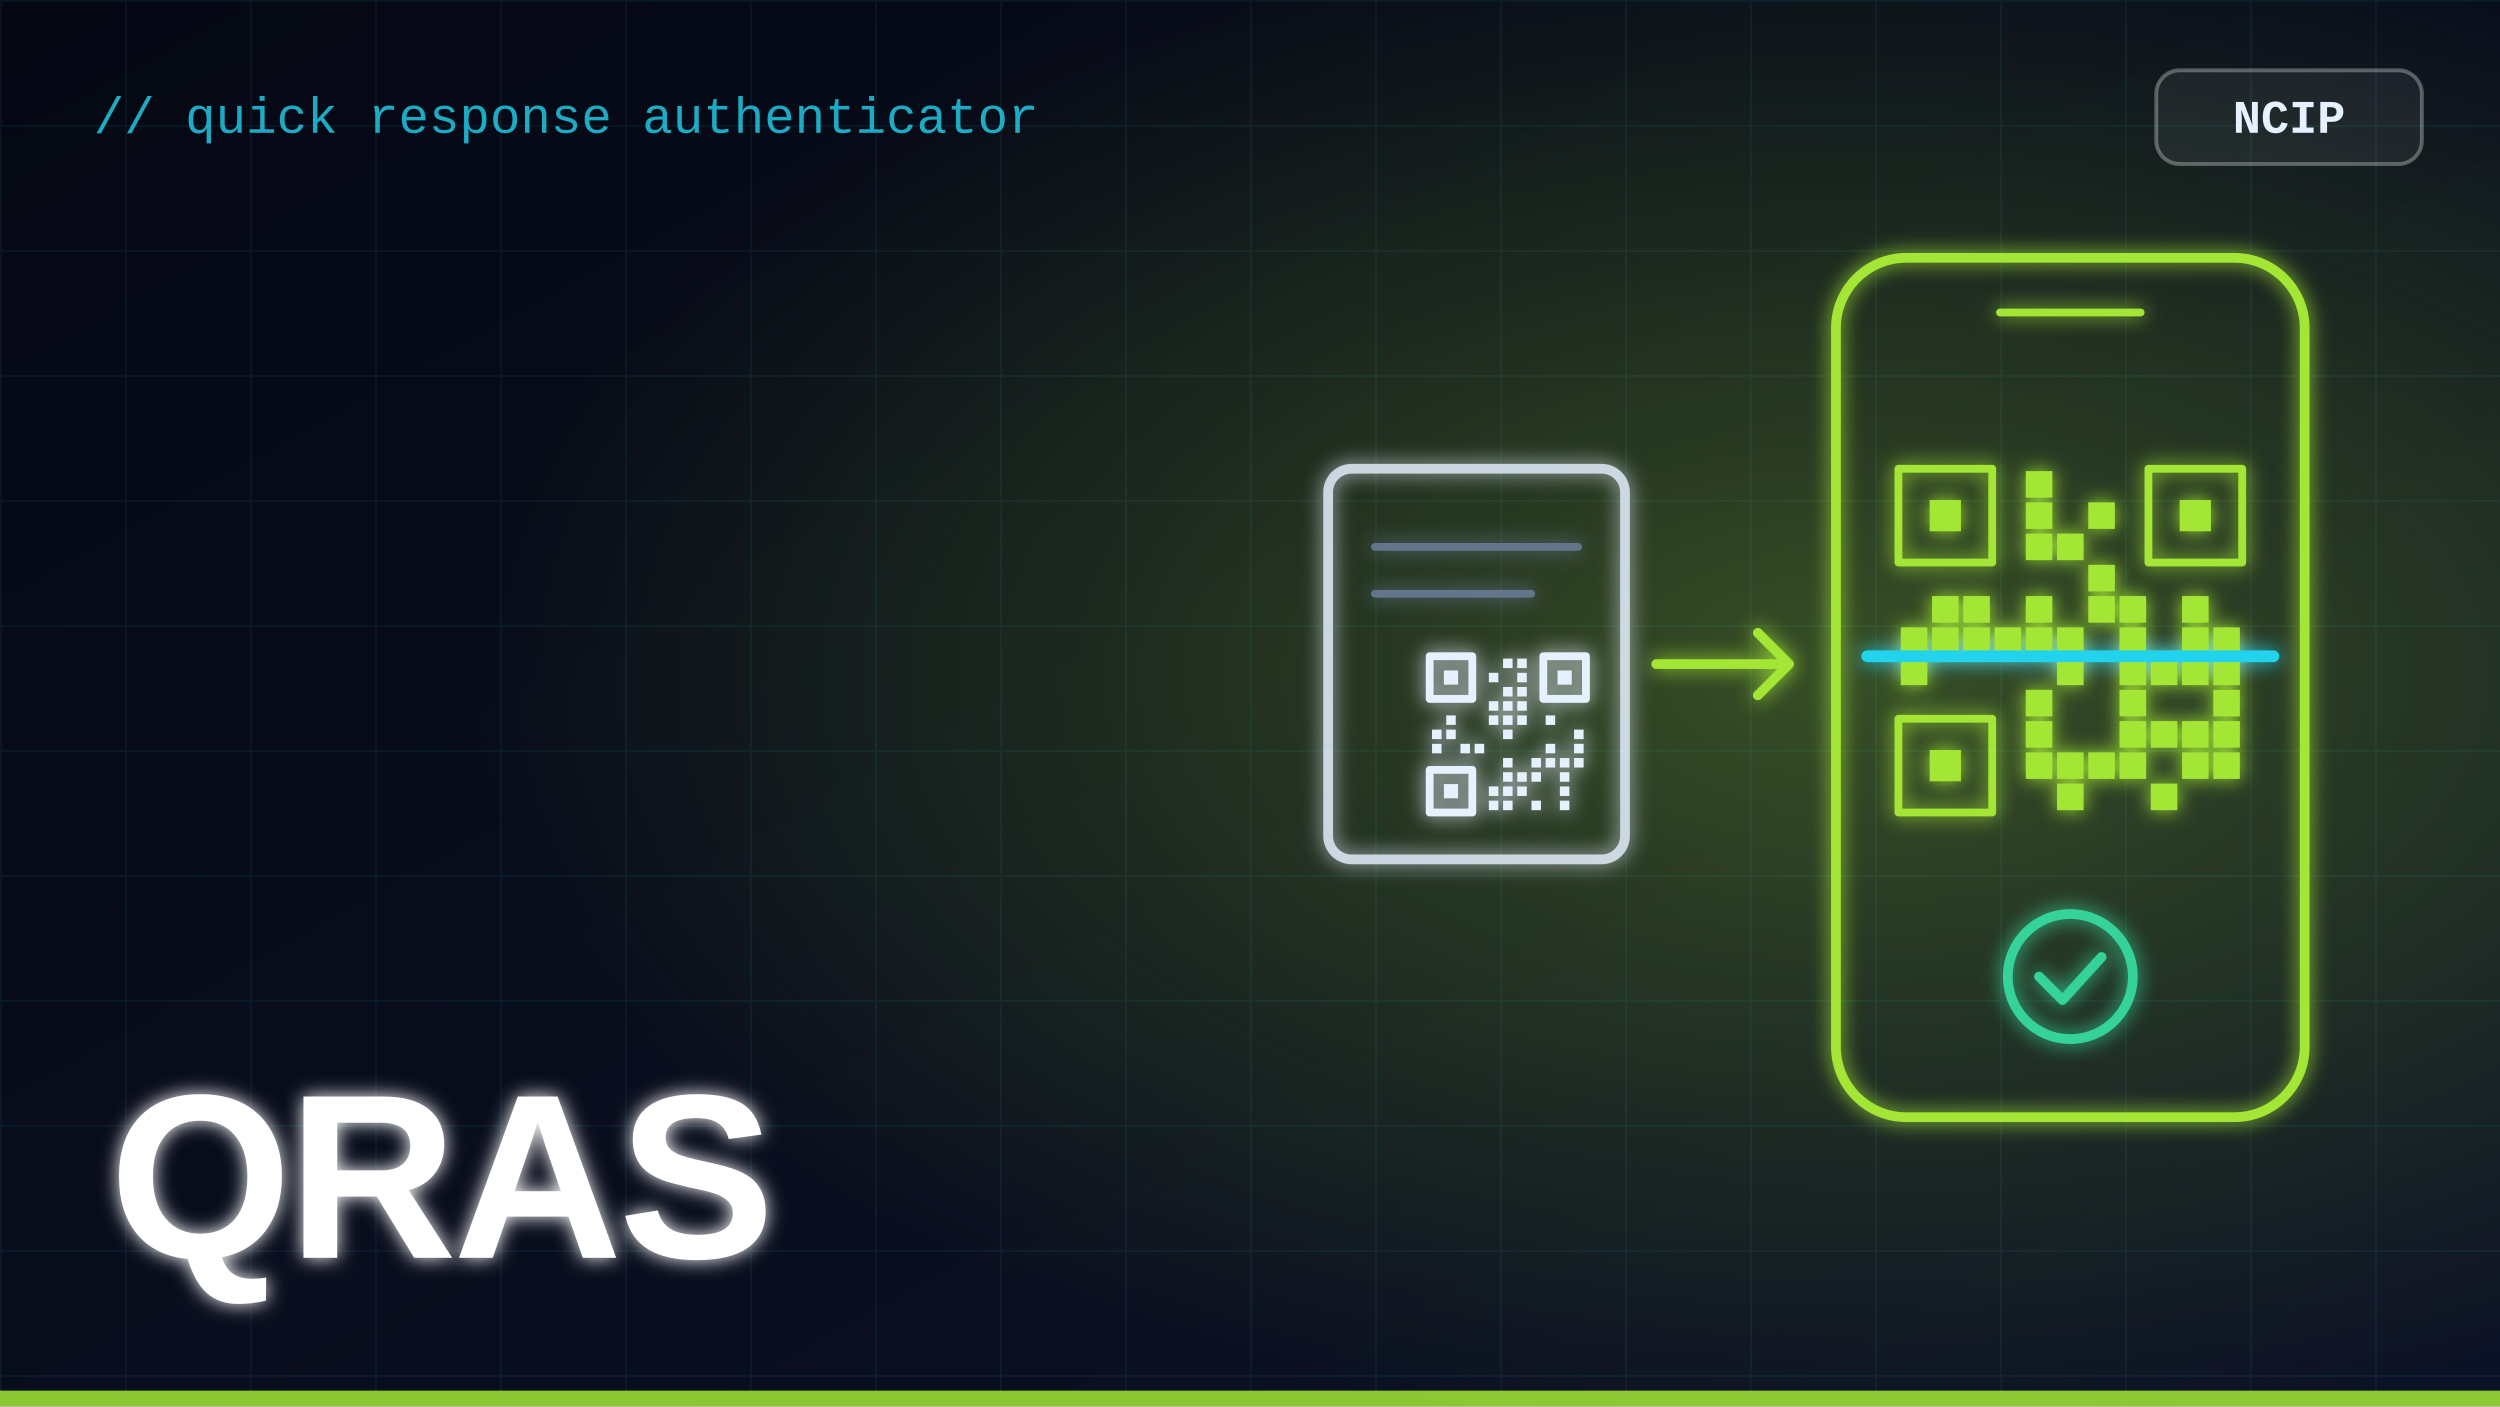
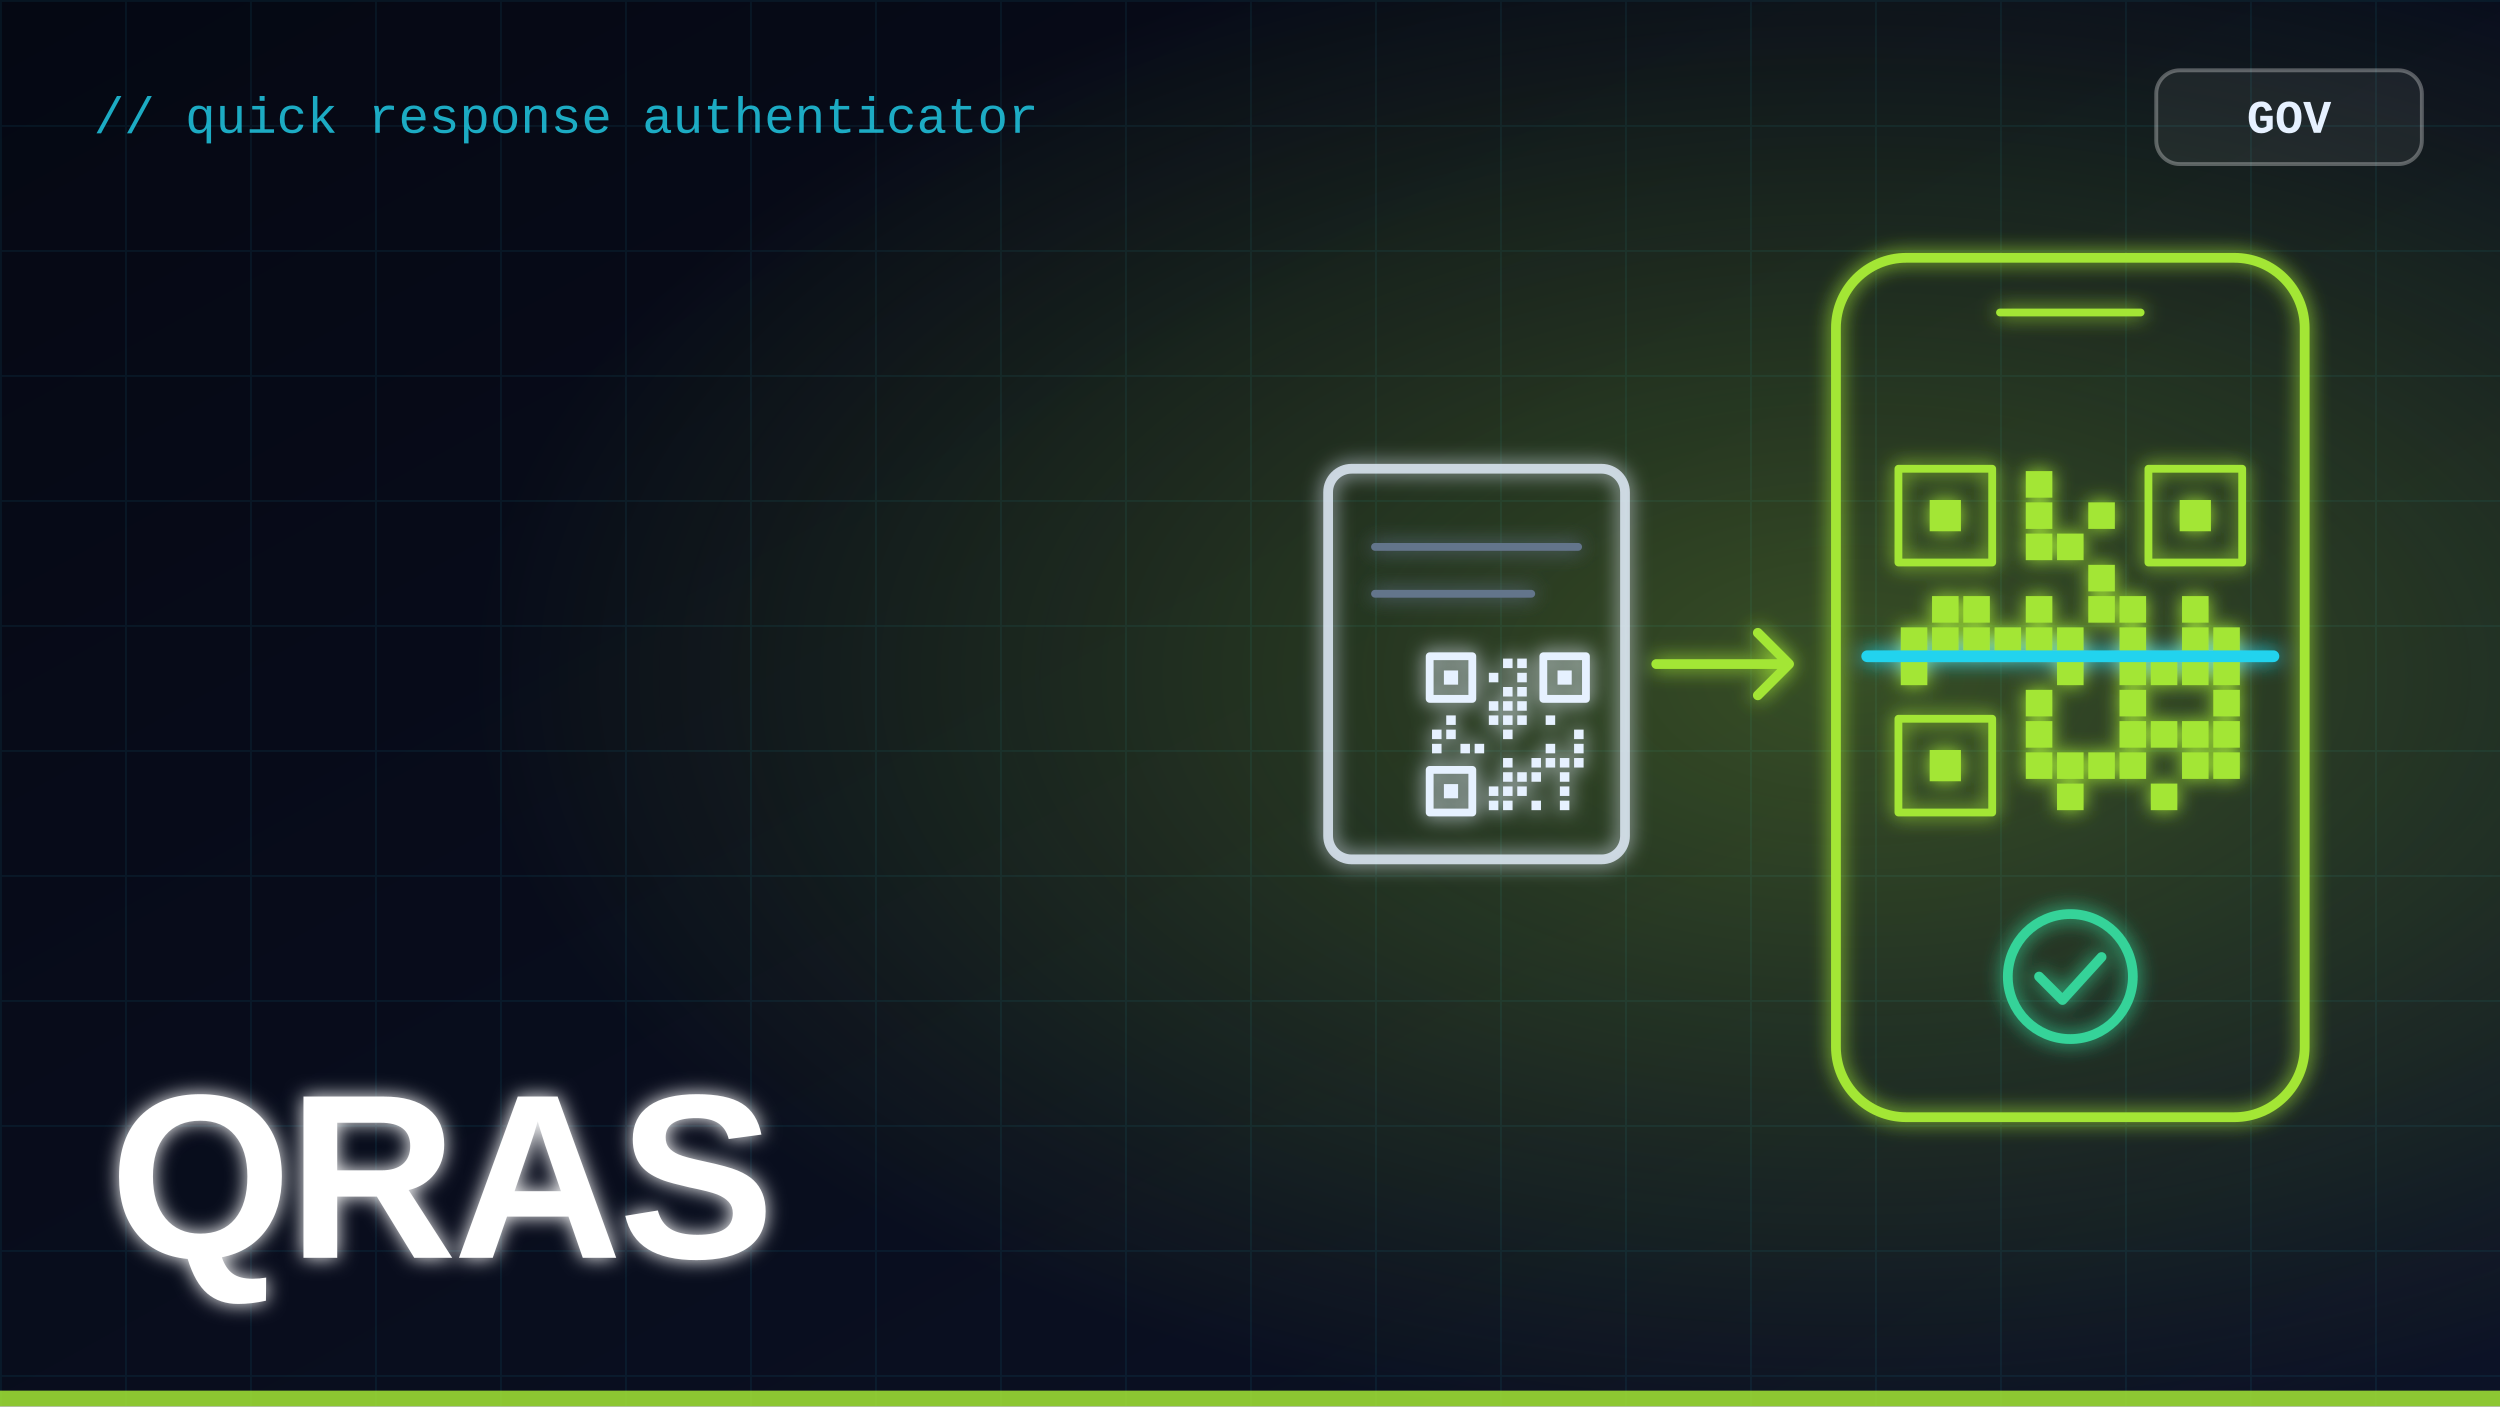
<svg xmlns="http://www.w3.org/2000/svg" viewBox="0 0 640 360" width="640" height="360">
  <defs>
    <linearGradient id="bg" x1="0" y1="0" x2="1" y2="1">
      <stop offset="0" stop-color="#050813" />
      <stop offset="1" stop-color="#0c1226" />
    </linearGradient>
    <radialGradient id="glow" cx="0.74" cy="0.48" r="0.55">
      <stop offset="0" stop-color="#a3e635" stop-opacity="0.30" />
      <stop offset="1" stop-color="#a3e635" stop-opacity="0" />
    </radialGradient>
    <pattern id="grid" width="32" height="32" patternUnits="userSpaceOnUse">
      <path d="M32 0H0V32" fill="none" stroke="#22d3ee" stroke-opacity="0.07" />
    </pattern>
    <filter id="neon" x="-30%" y="-30%" width="160%" height="160%">
      <feGaussianBlur stdDeviation="2.4" result="b" />
      <feMerge>
        <feMergeNode in="b" />
        <feMergeNode in="SourceGraphic" />
      </feMerge>
    </filter>
  </defs>
  <rect width="640" height="360" fill="url(#bg)" />
  <rect width="640" height="360" fill="url(#grid)" />
  <rect width="640" height="360" fill="url(#glow)" />
  <g filter="url(#neon)" fill="none" stroke-width="2.5" stroke-linecap="round" stroke-linejoin="round">
    <rect x="340" y="120" width="76" height="100" rx="6" stroke="#e6f1ff" stroke-opacity=".8" />
    <path d="M352 140h52M352 152h40" stroke="#64748b" stroke-width="2" />
    <rect x="366" y="168" width="10.909" height="10.909" stroke="#e6f1ff" stroke-width="2" />
    <rect x="369.636" y="171.636" width="3.636" height="3.636" fill="#e6f1ff" stroke="none" />
    <rect x="395.091" y="168" width="10.909" height="10.909" stroke="#e6f1ff" stroke-width="2" />
    <rect x="398.727" y="171.636" width="3.636" height="3.636" fill="#e6f1ff" stroke="none" />
    <rect x="366" y="197.091" width="10.909" height="10.909" stroke="#e6f1ff" stroke-width="2" />
    <rect x="369.636" y="200.727" width="3.636" height="3.636" fill="#e6f1ff" stroke="none" />
    <rect x="366.6" y="186.782" width="2.436" height="2.436" fill="#e6f1ff" stroke="none" />
    <rect x="366.6" y="190.418" width="2.436" height="2.436" fill="#e6f1ff" stroke="none" />
    <rect x="370.236" y="183.145" width="2.436" height="2.436" fill="#e6f1ff" stroke="none" />
    <rect x="370.236" y="186.782" width="2.436" height="2.436" fill="#e6f1ff" stroke="none" />
    <rect x="373.873" y="190.418" width="2.436" height="2.436" fill="#e6f1ff" stroke="none" />
    <rect x="377.509" y="190.418" width="2.436" height="2.436" fill="#e6f1ff" stroke="none" />
    <rect x="381.145" y="172.236" width="2.436" height="2.436" fill="#e6f1ff" stroke="none" />
    <rect x="381.145" y="179.509" width="2.436" height="2.436" fill="#e6f1ff" stroke="none" />
    <rect x="381.145" y="183.145" width="2.436" height="2.436" fill="#e6f1ff" stroke="none" />
    <rect x="381.145" y="201.327" width="2.436" height="2.436" fill="#e6f1ff" stroke="none" />
    <rect x="381.145" y="204.964" width="2.436" height="2.436" fill="#e6f1ff" stroke="none" />
    <rect x="384.782" y="168.6" width="2.436" height="2.436" fill="#e6f1ff" stroke="none" />
    <rect x="384.782" y="175.873" width="2.436" height="2.436" fill="#e6f1ff" stroke="none" />
    <rect x="384.782" y="179.509" width="2.436" height="2.436" fill="#e6f1ff" stroke="none" />
    <rect x="384.782" y="183.145" width="2.436" height="2.436" fill="#e6f1ff" stroke="none" />
    <rect x="384.782" y="186.782" width="2.436" height="2.436" fill="#e6f1ff" stroke="none" />
    <rect x="384.782" y="194.055" width="2.436" height="2.436" fill="#e6f1ff" stroke="none" />
    <rect x="384.782" y="197.691" width="2.436" height="2.436" fill="#e6f1ff" stroke="none" />
    <rect x="384.782" y="201.327" width="2.436" height="2.436" fill="#e6f1ff" stroke="none" />
    <rect x="384.782" y="204.964" width="2.436" height="2.436" fill="#e6f1ff" stroke="none" />
    <rect x="388.418" y="168.6" width="2.436" height="2.436" fill="#e6f1ff" stroke="none" />
    <rect x="388.418" y="172.236" width="2.436" height="2.436" fill="#e6f1ff" stroke="none" />
    <rect x="388.418" y="175.873" width="2.436" height="2.436" fill="#e6f1ff" stroke="none" />
    <rect x="388.418" y="179.509" width="2.436" height="2.436" fill="#e6f1ff" stroke="none" />
    <rect x="388.418" y="183.145" width="2.436" height="2.436" fill="#e6f1ff" stroke="none" />
    <rect x="388.418" y="197.691" width="2.436" height="2.436" fill="#e6f1ff" stroke="none" />
    <rect x="388.418" y="201.327" width="2.436" height="2.436" fill="#e6f1ff" stroke="none" />
    <rect x="392.055" y="194.055" width="2.436" height="2.436" fill="#e6f1ff" stroke="none" />
    <rect x="392.055" y="197.691" width="2.436" height="2.436" fill="#e6f1ff" stroke="none" />
    <rect x="392.055" y="204.964" width="2.436" height="2.436" fill="#e6f1ff" stroke="none" />
    <rect x="395.691" y="183.145" width="2.436" height="2.436" fill="#e6f1ff" stroke="none" />
    <rect x="395.691" y="190.418" width="2.436" height="2.436" fill="#e6f1ff" stroke="none" />
    <rect x="395.691" y="194.055" width="2.436" height="2.436" fill="#e6f1ff" stroke="none" />
    <rect x="399.327" y="194.055" width="2.436" height="2.436" fill="#e6f1ff" stroke="none" />
    <rect x="399.327" y="197.691" width="2.436" height="2.436" fill="#e6f1ff" stroke="none" />
    <rect x="399.327" y="201.327" width="2.436" height="2.436" fill="#e6f1ff" stroke="none" />
    <rect x="399.327" y="204.964" width="2.436" height="2.436" fill="#e6f1ff" stroke="none" />
    <rect x="402.964" y="186.782" width="2.436" height="2.436" fill="#e6f1ff" stroke="none" />
    <rect x="402.964" y="190.418" width="2.436" height="2.436" fill="#e6f1ff" stroke="none" />
    <rect x="402.964" y="194.055" width="2.436" height="2.436" fill="#e6f1ff" stroke="none" />
    <path d="M424 170h34M450 162l8 8-8 8" stroke="#a3e635" />
    <rect x="470" y="66" width="120" height="220" rx="18" stroke="#a3e635" />
    <path d="M512 80h36" stroke="#a3e635" stroke-width="2" />
    <rect x="486" y="120" width="24" height="24" stroke="#a3e635" stroke-width="2" />
    <rect x="494" y="128" width="8" height="8" fill="#a3e635" stroke="none" />
    <rect x="550" y="120" width="24" height="24" stroke="#a3e635" stroke-width="2" />
    <rect x="558" y="128" width="8" height="8" fill="#a3e635" stroke="none" />
    <rect x="486" y="184" width="24" height="24" stroke="#a3e635" stroke-width="2" />
    <rect x="494" y="192" width="8" height="8" fill="#a3e635" stroke="none" />
    <rect x="486.6" y="160.6" width="6.8" height="6.8" fill="#a3e635" stroke="none" />
    <rect x="486.6" y="168.6" width="6.8" height="6.8" fill="#a3e635" stroke="none" />
    <rect x="494.6" y="152.6" width="6.8" height="6.8" fill="#a3e635" stroke="none" />
    <rect x="494.6" y="160.6" width="6.8" height="6.8" fill="#a3e635" stroke="none" />
    <rect x="502.6" y="152.6" width="6.8" height="6.8" fill="#a3e635" stroke="none" />
    <rect x="502.6" y="160.6" width="6.8" height="6.8" fill="#a3e635" stroke="none" />
    <rect x="510.6" y="160.6" width="6.8" height="6.8" fill="#a3e635" stroke="none" />
    <rect x="518.6" y="120.6" width="6.8" height="6.8" fill="#a3e635" stroke="none" />
    <rect x="518.6" y="128.6" width="6.8" height="6.8" fill="#a3e635" stroke="none" />
    <rect x="518.6" y="136.6" width="6.8" height="6.8" fill="#a3e635" stroke="none" />
    <rect x="518.6" y="152.6" width="6.8" height="6.8" fill="#a3e635" stroke="none" />
    <rect x="518.6" y="160.6" width="6.8" height="6.8" fill="#a3e635" stroke="none" />
    <rect x="518.6" y="176.6" width="6.8" height="6.8" fill="#a3e635" stroke="none" />
    <rect x="518.6" y="184.6" width="6.8" height="6.8" fill="#a3e635" stroke="none" />
    <rect x="518.6" y="192.6" width="6.8" height="6.8" fill="#a3e635" stroke="none" />
    <rect x="526.6" y="136.6" width="6.8" height="6.8" fill="#a3e635" stroke="none" />
    <rect x="526.6" y="160.6" width="6.8" height="6.8" fill="#a3e635" stroke="none" />
    <rect x="526.6" y="168.6" width="6.8" height="6.8" fill="#a3e635" stroke="none" />
    <rect x="526.6" y="192.6" width="6.8" height="6.8" fill="#a3e635" stroke="none" />
    <rect x="526.6" y="200.6" width="6.8" height="6.8" fill="#a3e635" stroke="none" />
    <rect x="534.6" y="128.6" width="6.8" height="6.8" fill="#a3e635" stroke="none" />
    <rect x="534.6" y="144.6" width="6.8" height="6.8" fill="#a3e635" stroke="none" />
    <rect x="534.6" y="152.6" width="6.8" height="6.8" fill="#a3e635" stroke="none" />
    <rect x="534.6" y="192.6" width="6.8" height="6.8" fill="#a3e635" stroke="none" />
    <rect x="542.6" y="152.6" width="6.8" height="6.8" fill="#a3e635" stroke="none" />
    <rect x="542.6" y="160.6" width="6.8" height="6.8" fill="#a3e635" stroke="none" />
    <rect x="542.6" y="168.6" width="6.8" height="6.8" fill="#a3e635" stroke="none" />
    <rect x="542.6" y="176.6" width="6.8" height="6.8" fill="#a3e635" stroke="none" />
    <rect x="542.6" y="184.6" width="6.8" height="6.8" fill="#a3e635" stroke="none" />
    <rect x="542.6" y="192.6" width="6.8" height="6.8" fill="#a3e635" stroke="none" />
    <rect x="550.6" y="168.6" width="6.8" height="6.8" fill="#a3e635" stroke="none" />
    <rect x="550.6" y="184.6" width="6.8" height="6.8" fill="#a3e635" stroke="none" />
    <rect x="550.6" y="200.6" width="6.8" height="6.8" fill="#a3e635" stroke="none" />
    <rect x="558.6" y="152.6" width="6.8" height="6.8" fill="#a3e635" stroke="none" />
    <rect x="558.6" y="160.6" width="6.8" height="6.8" fill="#a3e635" stroke="none" />
    <rect x="558.6" y="168.6" width="6.8" height="6.8" fill="#a3e635" stroke="none" />
    <rect x="558.6" y="184.6" width="6.8" height="6.8" fill="#a3e635" stroke="none" />
    <rect x="558.6" y="192.6" width="6.8" height="6.8" fill="#a3e635" stroke="none" />
    <rect x="566.6" y="160.6" width="6.8" height="6.8" fill="#a3e635" stroke="none" />
    <rect x="566.6" y="168.6" width="6.8" height="6.8" fill="#a3e635" stroke="none" />
    <rect x="566.6" y="176.6" width="6.8" height="6.8" fill="#a3e635" stroke="none" />
    <rect x="566.6" y="184.6" width="6.8" height="6.8" fill="#a3e635" stroke="none" />
    <rect x="566.6" y="192.6" width="6.8" height="6.8" fill="#a3e635" stroke="none" />
    <path d="M478 168h104" stroke="#22d3ee" stroke-width="3" />
    <circle cx="530" cy="250" r="16" stroke="#34d399" />
    <path d="M522 250l6 6 10-11" stroke="#34d399" />
  </g>
  <text x="24" y="34" font-family="Consolas,'Courier New',monospace" font-size="13" font-weight="400" fill="#22d3ee" fill-opacity="0.8" text-anchor="start">// quick response authenticator</text>
  <rect x="552" y="18" width="68" height="24" rx="6" fill="#ffffff" fill-opacity=".06" stroke="#ffffff" stroke-opacity=".3" />
-   <text x="586" y="34" font-family="Consolas,'Courier New',monospace" font-size="12" font-weight="700" fill="#e6f1ff" fill-opacity="1" text-anchor="middle">NCIP</text>
+   <text x="586" y="34" font-family="Consolas,'Courier New',monospace" font-size="12" font-weight="700" fill="#e6f1ff" fill-opacity="1" text-anchor="middle">GOV</text>
  <text x="28" y="322" font-family="'Segoe UI','Helvetica Neue',Arial,sans-serif" font-size="60" font-weight="800" fill="#ffffff" filter="url(#neon)" letter-spacing="-1">QRAS</text>
  <rect x="0" y="356" width="640" height="4" fill="#a3e635" fill-opacity="0.85" />
</svg>
